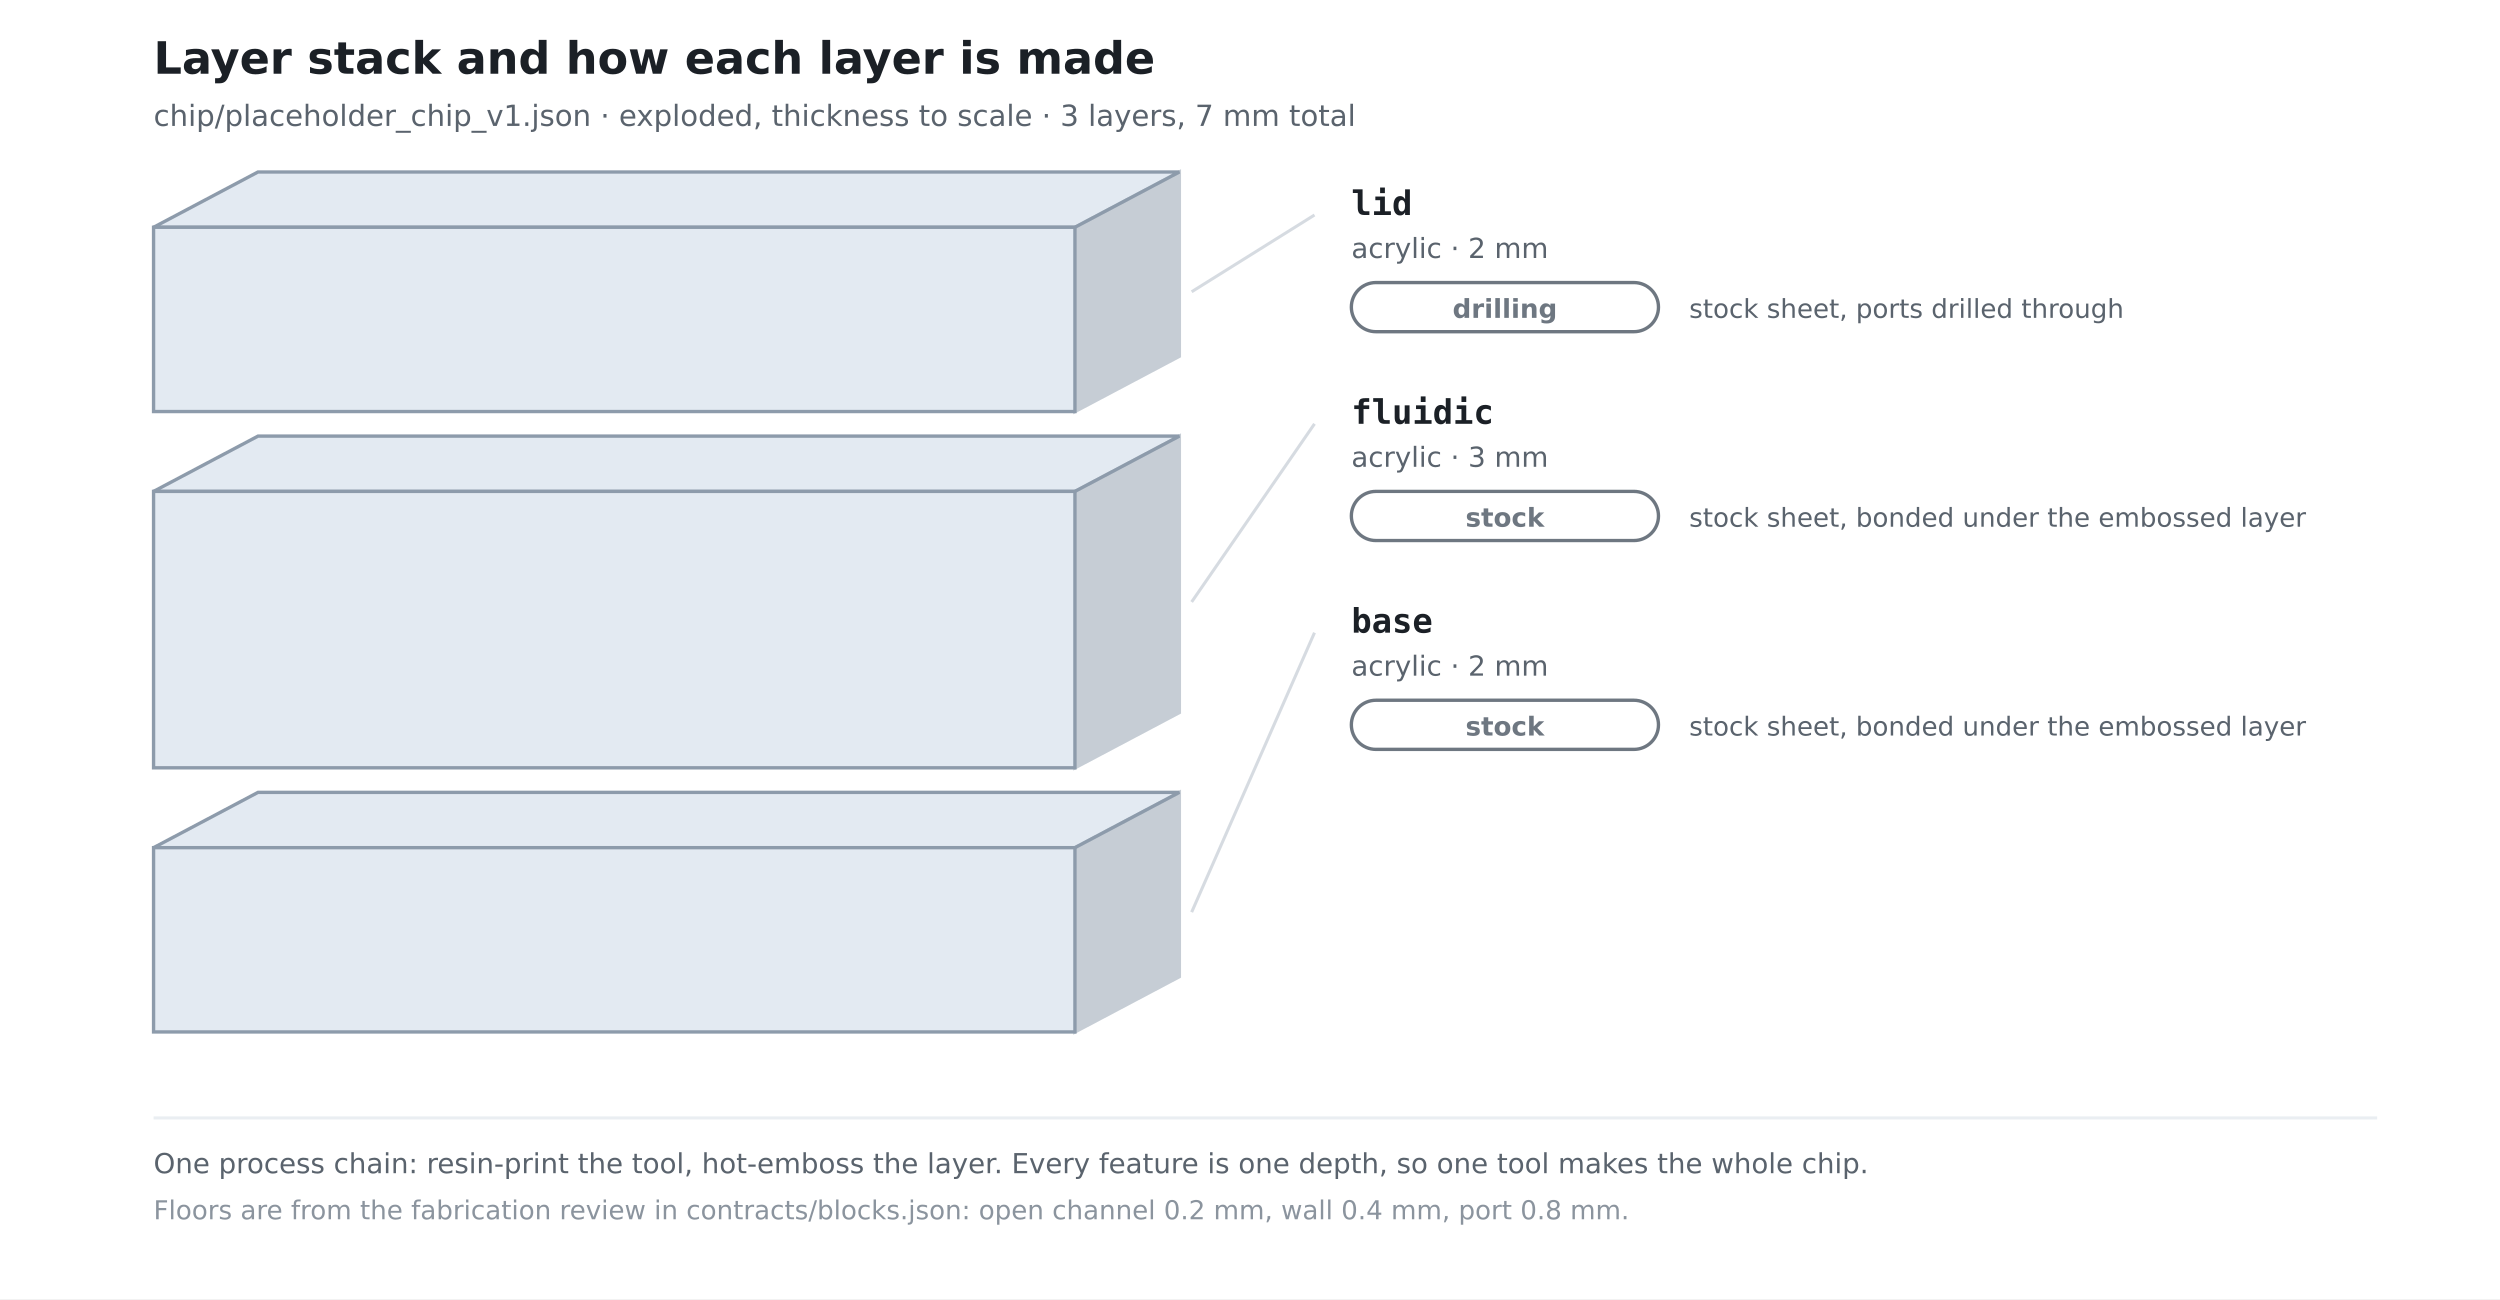
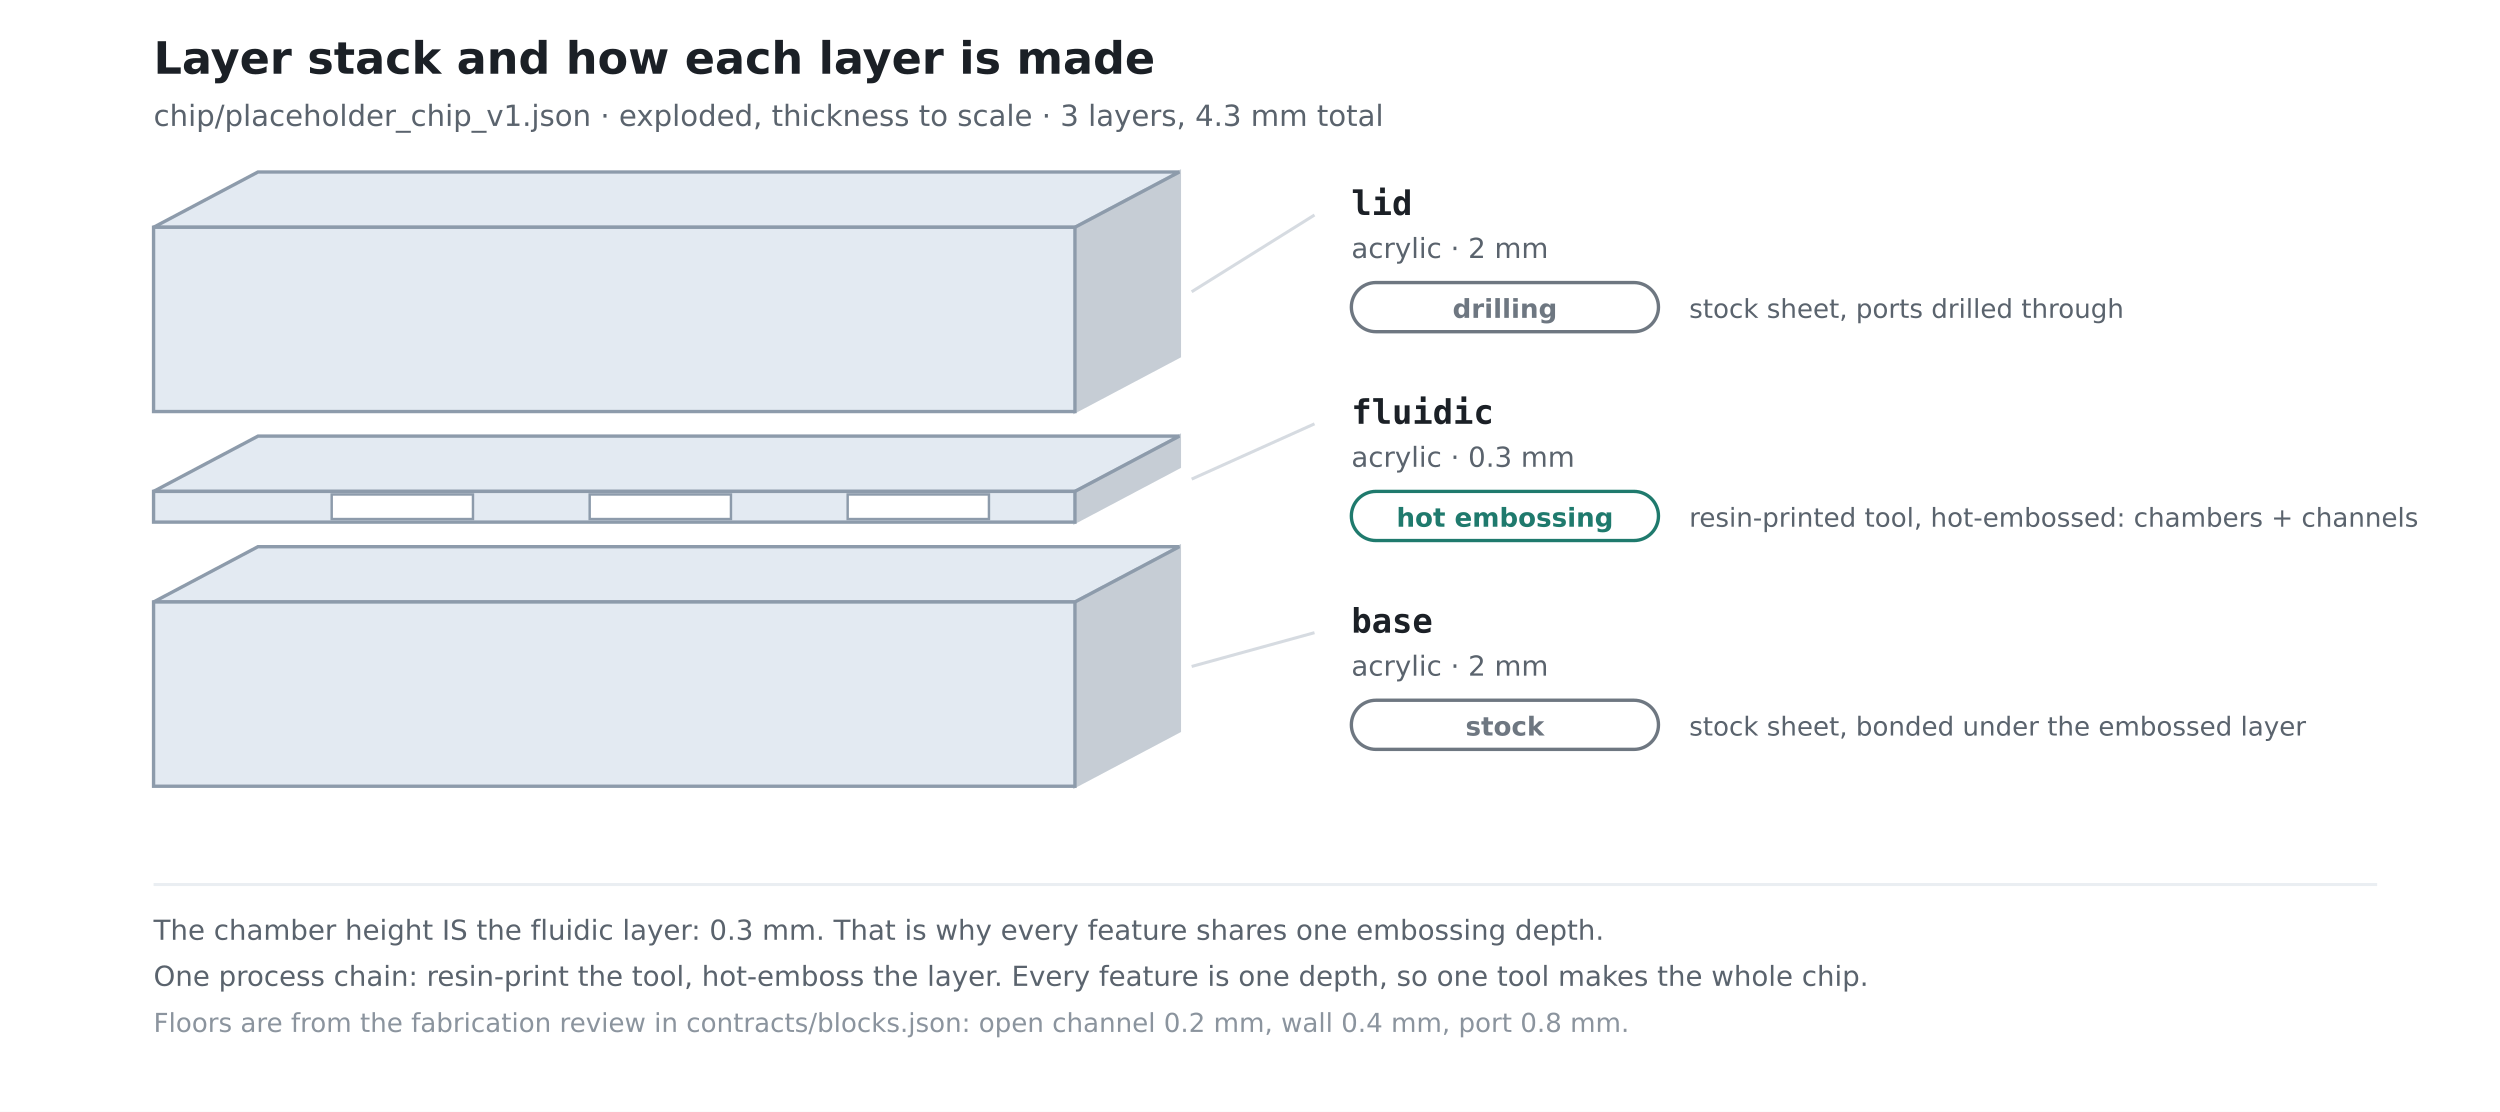
- <svg xmlns="http://www.w3.org/2000/svg" width="814" height="423" viewBox="0 0 814 423" role="img" aria-label="placeholder_chip_v1: layer stack and fabrication route">
-   <rect width="814" height="423" fill="#ffffff" />
+ <svg xmlns="http://www.w3.org/2000/svg" width="814" height="362" viewBox="0 0 814 362" role="img" aria-label="placeholder_chip_v1: layer stack and fabrication route">
+   <rect width="814" height="362" fill="#ffffff" />
  <text x="50" y="24" font-family="DejaVu Sans, Helvetica, Arial, sans-serif" font-size="14.5" fill="#1b2026" text-anchor="start" font-weight="bold">Layer stack and how each layer is made</text>
-   <text x="50" y="41" font-family="DejaVu Sans, Helvetica, Arial, sans-serif" font-size="9.5" fill="#5a636d" text-anchor="start">chip/placeholder_chip_v1.json   ·   exploded, thickness to scale   ·   3 layers, 7 mm total</text>
+   <text x="50" y="41" font-family="DejaVu Sans, Helvetica, Arial, sans-serif" font-size="9.5" fill="#5a636d" text-anchor="start">chip/placeholder_chip_v1.json   ·   exploded, thickness to scale   ·   3 layers, 4.3 mm total</text>
  <line x1="388" y1="95" x2="428" y2="70" stroke="#d6dbe1" stroke-width="1" />
  <polygon points="50,74 84,56 384,56 350,74" fill="#e3eaf2" stroke="#8d9bab" stroke-width="1.1" />
  <polygon points="350,74 384,56 384,116 350,134" fill="#8d9bab" stroke="#8d9bab" stroke-width="1.1" opacity="0.5" />
  <rect x="50" y="74" width="300" height="60" fill="#e3eaf2" stroke="#8d9bab" stroke-width="1.1" />
  <text x="440" y="70" font-family="ui-monospace, SFMono-Regular, Menlo, monospace" font-size="11" fill="#1b2026" text-anchor="start" font-weight="bold">lid</text>
  <text x="440" y="84" font-family="DejaVu Sans, Helvetica, Arial, sans-serif" font-size="9" fill="#5a636d" text-anchor="start">acrylic   ·   2 mm</text>
  <rect x="440" y="92" width="100" height="16" fill="#ffffff" stroke="#6e7781" stroke-width="1.1" rx="8" />
  <text x="490" y="103.5" font-family="DejaVu Sans, Helvetica, Arial, sans-serif" font-size="8.5" fill="#6e7781" text-anchor="middle" font-weight="bold">drilling</text>
  <text x="550" y="103.5" font-family="DejaVu Sans, Helvetica, Arial, sans-serif" font-size="8.5" fill="#5a636d" text-anchor="start">stock sheet, ports drilled through</text>
-   <line x1="388" y1="196" x2="428" y2="138" stroke="#d6dbe1" stroke-width="1" />
+   <line x1="388" y1="156" x2="428" y2="138" stroke="#d6dbe1" stroke-width="1" />
  <polygon points="50,160 84,142 384,142 350,160" fill="#e3eaf2" stroke="#8d9bab" stroke-width="1.1" />
-   <polygon points="350,160 384,142 384,232 350,250" fill="#8d9bab" stroke="#8d9bab" stroke-width="1.1" opacity="0.5" />
-   <rect x="50" y="160" width="300" height="90" fill="#e3eaf2" stroke="#8d9bab" stroke-width="1.1" />
+   <polygon points="350,160 384,142 384,152 350,170" fill="#8d9bab" stroke="#8d9bab" stroke-width="1.1" opacity="0.5" />
+   <rect x="50" y="160" width="300" height="10" fill="#e3eaf2" stroke="#8d9bab" stroke-width="1.1" />
+   <rect x="108" y="161" width="46" height="8" fill="#ffffff" stroke="#8d9bab" stroke-width="0.8" />
+   <rect x="192" y="161" width="46" height="8" fill="#ffffff" stroke="#8d9bab" stroke-width="0.8" />
+   <rect x="276" y="161" width="46" height="8" fill="#ffffff" stroke="#8d9bab" stroke-width="0.8" />
  <text x="440" y="138" font-family="ui-monospace, SFMono-Regular, Menlo, monospace" font-size="11" fill="#1b2026" text-anchor="start" font-weight="bold">fluidic</text>
-   <text x="440" y="152" font-family="DejaVu Sans, Helvetica, Arial, sans-serif" font-size="9" fill="#5a636d" text-anchor="start">acrylic   ·   3 mm</text>
-   <rect x="440" y="160" width="100" height="16" fill="#ffffff" stroke="#6e7781" stroke-width="1.1" rx="8" />
-   <text x="490" y="171.5" font-family="DejaVu Sans, Helvetica, Arial, sans-serif" font-size="8.5" fill="#6e7781" text-anchor="middle" font-weight="bold">stock</text>
-   <text x="550" y="171.5" font-family="DejaVu Sans, Helvetica, Arial, sans-serif" font-size="8.5" fill="#5a636d" text-anchor="start">stock sheet, bonded under the embossed layer</text>
-   <line x1="388" y1="297" x2="428" y2="206" stroke="#d6dbe1" stroke-width="1" />
-   <polygon points="50,276 84,258 384,258 350,276" fill="#e3eaf2" stroke="#8d9bab" stroke-width="1.1" />
-   <polygon points="350,276 384,258 384,318 350,336" fill="#8d9bab" stroke="#8d9bab" stroke-width="1.1" opacity="0.5" />
-   <rect x="50" y="276" width="300" height="60" fill="#e3eaf2" stroke="#8d9bab" stroke-width="1.1" />
+   <text x="440" y="152" font-family="DejaVu Sans, Helvetica, Arial, sans-serif" font-size="9" fill="#5a636d" text-anchor="start">acrylic   ·   0.3 mm</text>
+   <rect x="440" y="160" width="100" height="16" fill="#ffffff" stroke="#1f7a6d" stroke-width="1.1" rx="8" />
+   <text x="490" y="171.5" font-family="DejaVu Sans, Helvetica, Arial, sans-serif" font-size="8.5" fill="#1f7a6d" text-anchor="middle" font-weight="bold">hot embossing</text>
+   <text x="550" y="171.5" font-family="DejaVu Sans, Helvetica, Arial, sans-serif" font-size="8.5" fill="#5a636d" text-anchor="start">resin-printed tool, hot-embossed: chambers + channels</text>
+   <line x1="388" y1="217" x2="428" y2="206" stroke="#d6dbe1" stroke-width="1" />
+   <polygon points="50,196 84,178 384,178 350,196" fill="#e3eaf2" stroke="#8d9bab" stroke-width="1.1" />
+   <polygon points="350,196 384,178 384,238 350,256" fill="#8d9bab" stroke="#8d9bab" stroke-width="1.1" opacity="0.5" />
+   <rect x="50" y="196" width="300" height="60" fill="#e3eaf2" stroke="#8d9bab" stroke-width="1.1" />
  <text x="440" y="206" font-family="ui-monospace, SFMono-Regular, Menlo, monospace" font-size="11" fill="#1b2026" text-anchor="start" font-weight="bold">base</text>
  <text x="440" y="220" font-family="DejaVu Sans, Helvetica, Arial, sans-serif" font-size="9" fill="#5a636d" text-anchor="start">acrylic   ·   2 mm</text>
  <rect x="440" y="228" width="100" height="16" fill="#ffffff" stroke="#6e7781" stroke-width="1.1" rx="8" />
  <text x="490" y="239.5" font-family="DejaVu Sans, Helvetica, Arial, sans-serif" font-size="8.5" fill="#6e7781" text-anchor="middle" font-weight="bold">stock</text>
  <text x="550" y="239.5" font-family="DejaVu Sans, Helvetica, Arial, sans-serif" font-size="8.5" fill="#5a636d" text-anchor="start">stock sheet, bonded under the embossed layer</text>
-   <line x1="50" y1="364" x2="774" y2="364" stroke="#eaeef2" stroke-width="1" />
-   <text x="50" y="382" font-family="DejaVu Sans, Helvetica, Arial, sans-serif" font-size="9" fill="#5a636d" text-anchor="start">One process chain: resin-print the tool, hot-emboss the layer. Every feature is one depth, so one tool makes the whole chip.</text>
-   <text x="50" y="397" font-family="DejaVu Sans, Helvetica, Arial, sans-serif" font-size="8.5" fill="#8b949e" text-anchor="start">Floors are from the fabrication review in contracts/blocks.json: open channel 0.2 mm, wall 0.4 mm, port 0.8 mm.</text>
+   <line x1="50" y1="288" x2="774" y2="288" stroke="#eaeef2" stroke-width="1" />
+   <text x="50" y="306" font-family="DejaVu Sans, Helvetica, Arial, sans-serif" font-size="9" fill="#5a636d" text-anchor="start">The chamber height IS the fluidic layer: 0.3 mm. That is why every feature shares one embossing depth.</text>
+   <text x="50" y="321" font-family="DejaVu Sans, Helvetica, Arial, sans-serif" font-size="9" fill="#5a636d" text-anchor="start">One process chain: resin-print the tool, hot-emboss the layer. Every feature is one depth, so one tool makes the whole chip.</text>
+   <text x="50" y="336" font-family="DejaVu Sans, Helvetica, Arial, sans-serif" font-size="8.5" fill="#8b949e" text-anchor="start">Floors are from the fabrication review in contracts/blocks.json: open channel 0.2 mm, wall 0.4 mm, port 0.8 mm.</text>
</svg>
